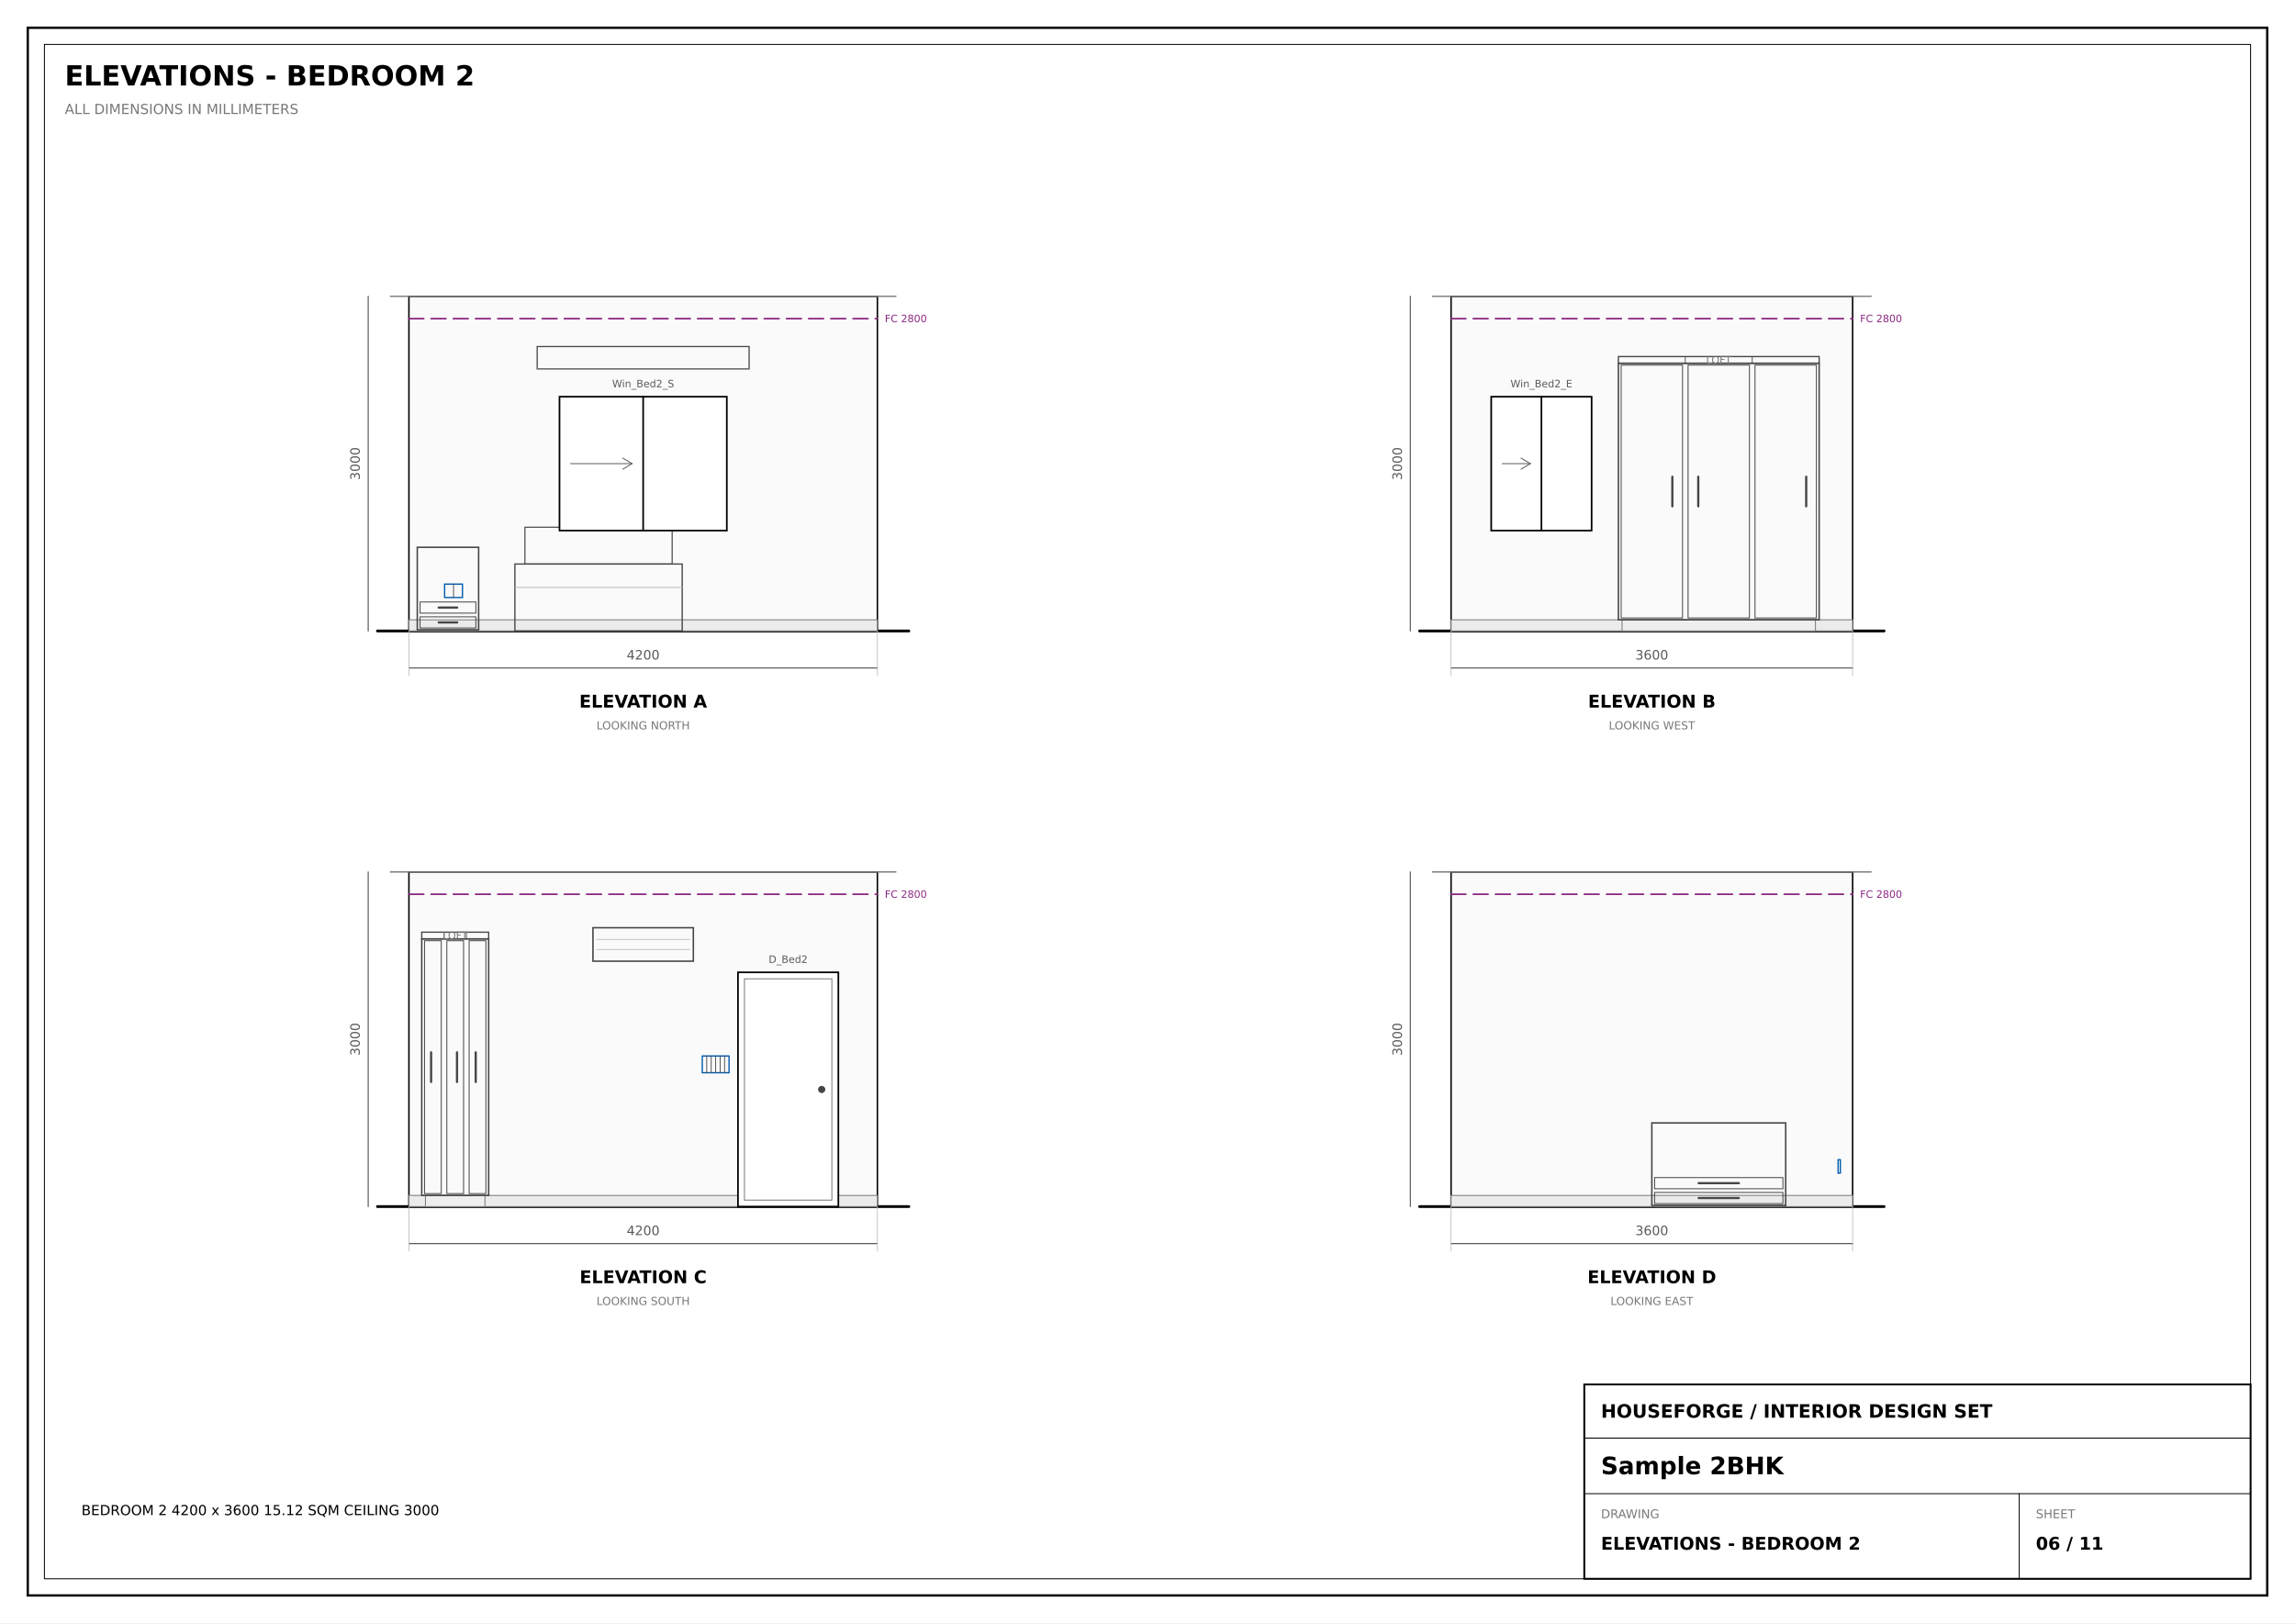
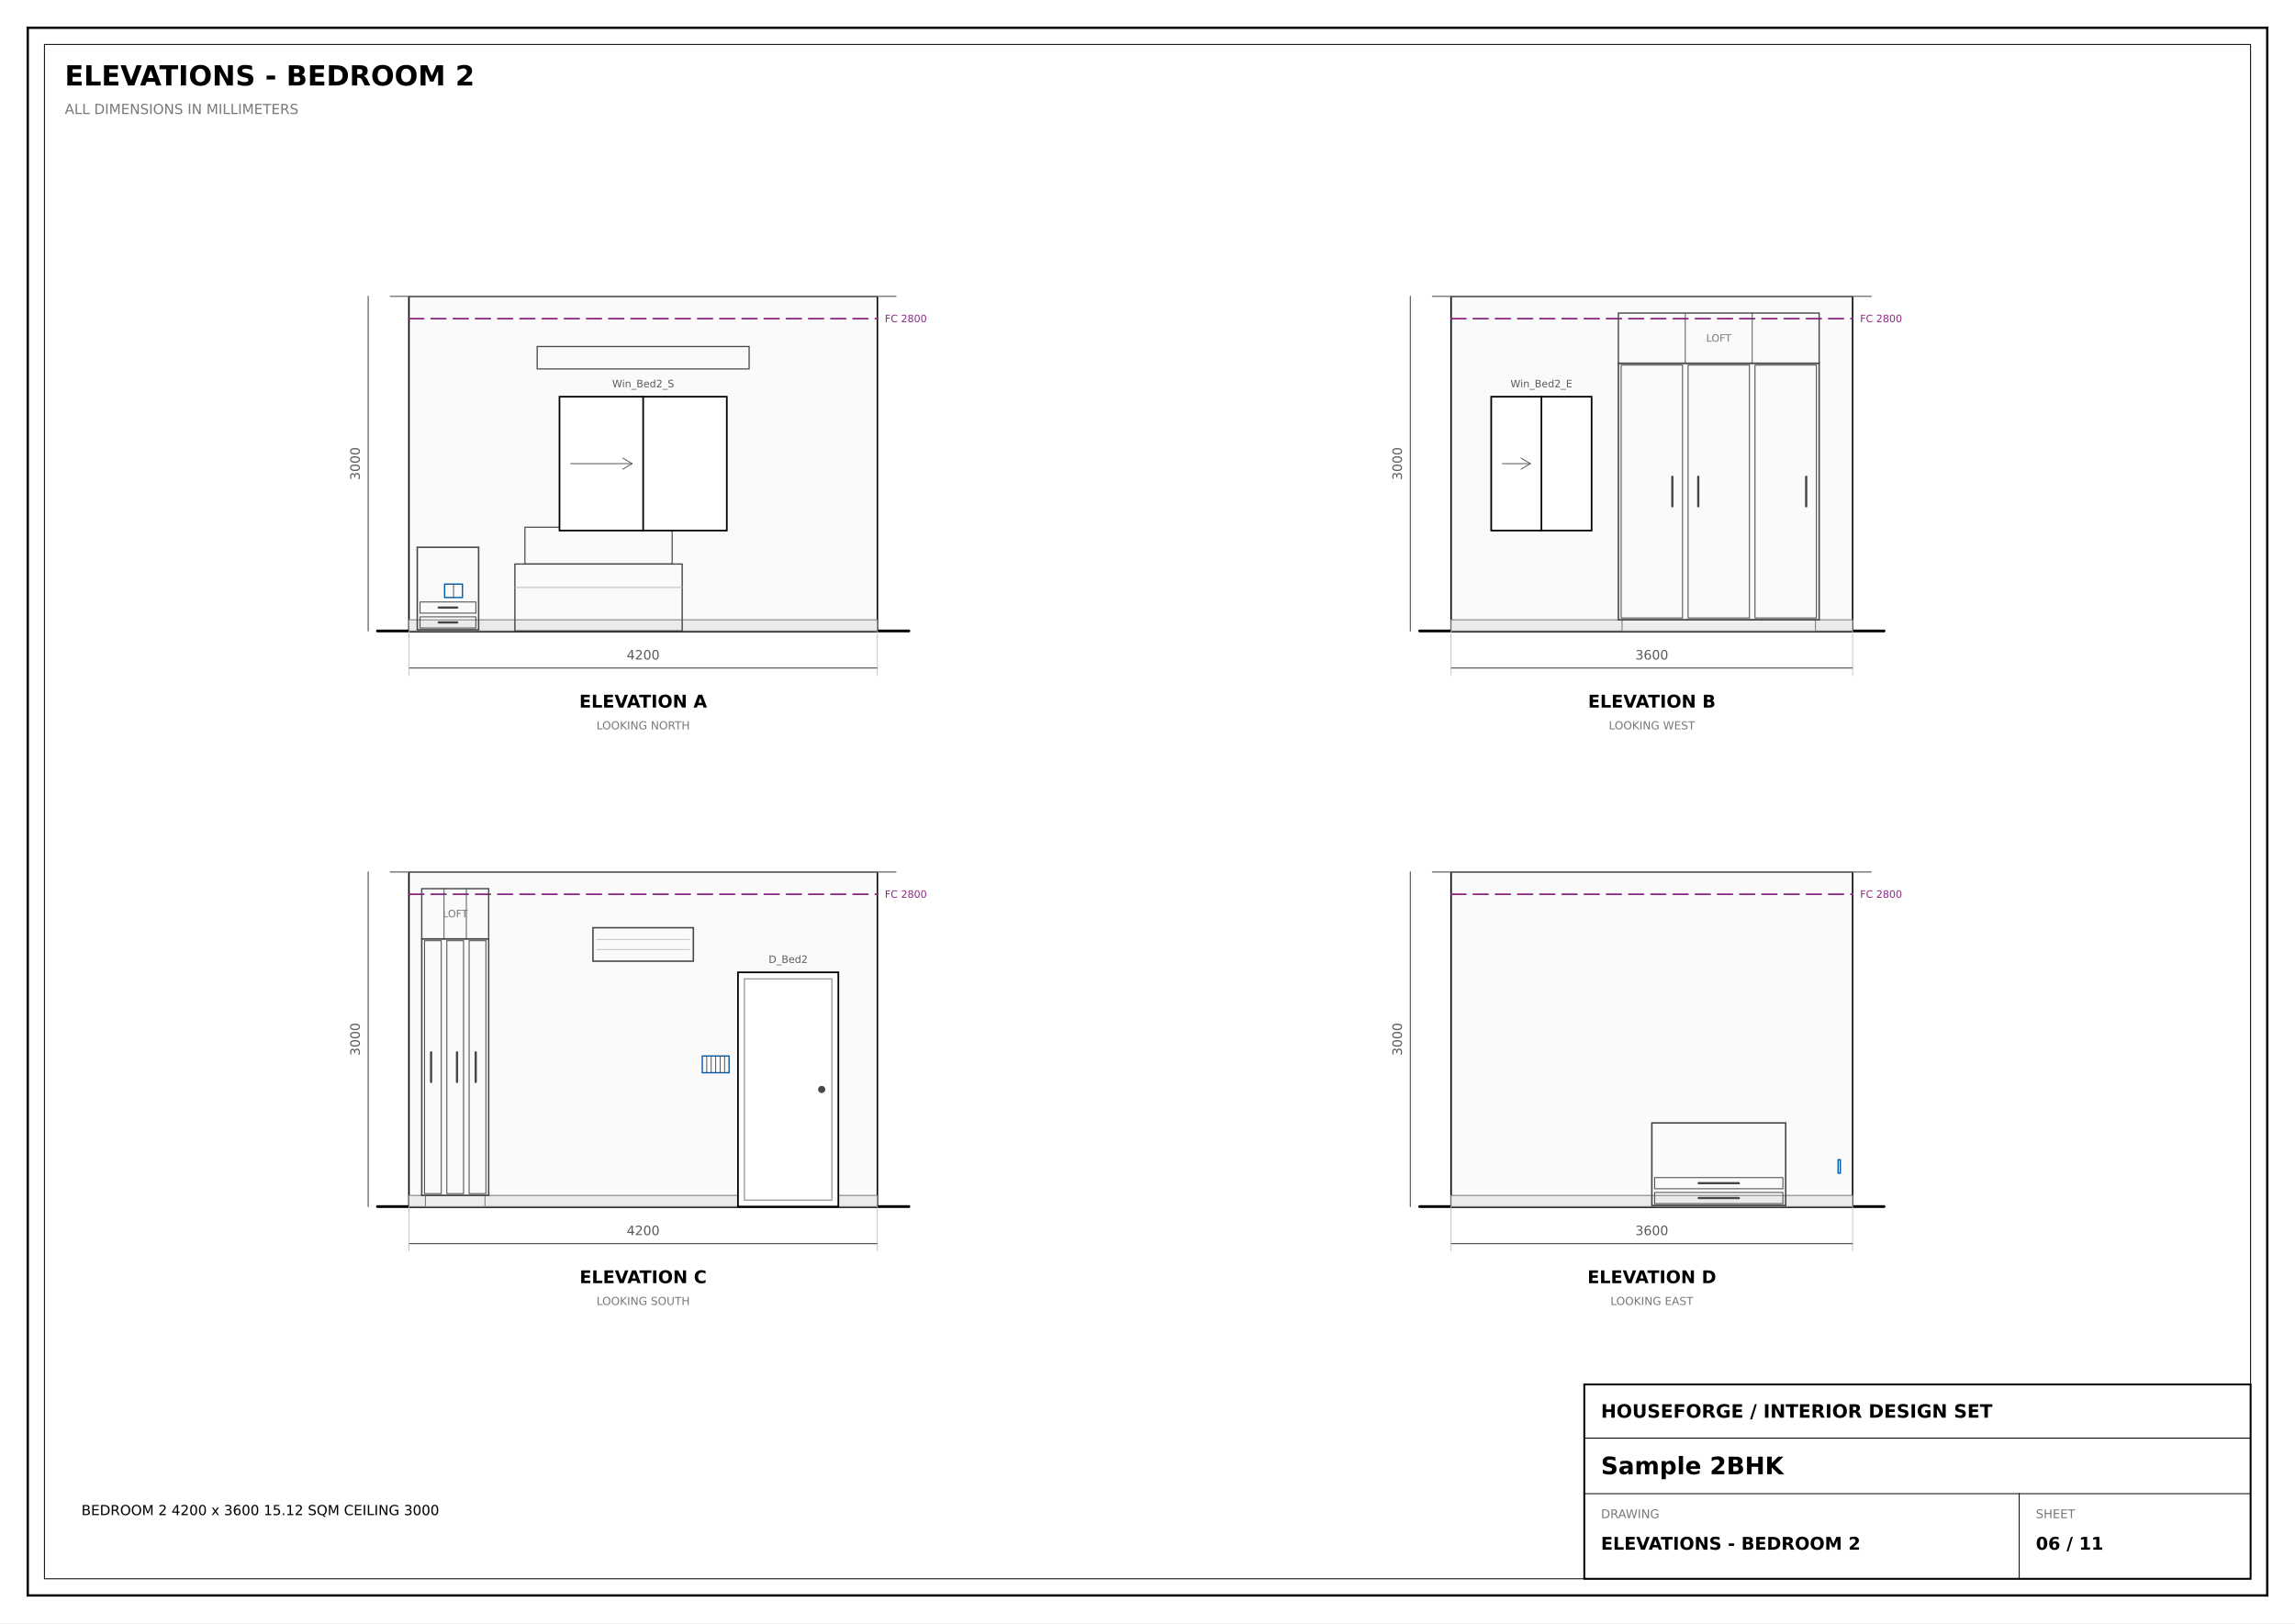
<svg xmlns="http://www.w3.org/2000/svg" width="2480" height="1754" viewBox="0 0 2480 1754">
  <rect width="2480" height="1754" fill="#ffffff" />
  <polygon points="30.00,30.00 2450.00,30.00 2450.00,1724.00 30.00,1724.00" fill="none" stroke="#000000" stroke-width="2.50" />
  <polygon points="48.00,48.00 2432.00,48.00 2432.00,1706.00 48.00,1706.00" fill="none" stroke="#000000" stroke-width="1.00" />
  <polygon points="1712.00,1496.00 2432.00,1496.00 2432.00,1706.00 1712.00,1706.00" fill="#ffffff" stroke="#000000" stroke-width="2.00" />
  <line x1="1712.00" y1="1554.00" x2="2432.00" y2="1554.00" stroke="#000000" stroke-width="1.00" stroke-linecap="round" />
  <line x1="1712.00" y1="1614.00" x2="2432.00" y2="1614.00" stroke="#000000" stroke-width="1.00" stroke-linecap="round" />
  <line x1="2182.00" y1="1614.00" x2="2182.00" y2="1706.00" stroke="#000000" stroke-width="1.00" stroke-linecap="round" />
  <text x="1730.00" y="1525.00" font-family="DejaVu Sans, Arial, sans-serif" font-size="20.00" fill="#000000" text-anchor="start" dominant-baseline="central" font-weight="bold">HOUSEFORGE  /  INTERIOR DESIGN SET</text>
  <text x="1730.00" y="1584.00" font-family="DejaVu Sans, Arial, sans-serif" font-size="26.00" fill="#000000" text-anchor="start" dominant-baseline="central" font-weight="bold">Sample 2BHK</text>
  <text x="1730.00" y="1636.00" font-family="DejaVu Sans, Arial, sans-serif" font-size="13.00" fill="#787878" text-anchor="start" dominant-baseline="central">DRAWING</text>
  <text x="1730.00" y="1668.00" font-family="DejaVu Sans, Arial, sans-serif" font-size="19.00" fill="#000000" text-anchor="start" dominant-baseline="central" font-weight="bold">ELEVATIONS - BEDROOM 2</text>
  <text x="2200.00" y="1636.00" font-family="DejaVu Sans, Arial, sans-serif" font-size="13.00" fill="#787878" text-anchor="start" dominant-baseline="central">SHEET</text>
  <text x="2200.00" y="1668.00" font-family="DejaVu Sans, Arial, sans-serif" font-size="19.00" fill="#000000" text-anchor="start" dominant-baseline="central" font-weight="bold">06 / 11</text>
  <text x="70.00" y="82.00" font-family="DejaVu Sans, Arial, sans-serif" font-size="30.00" fill="#000000" text-anchor="start" dominant-baseline="central" font-weight="bold">ELEVATIONS - BEDROOM 2</text>
  <text x="70.00" y="118.00" font-family="DejaVu Sans, Arial, sans-serif" font-size="15.00" fill="#787878" text-anchor="start" dominant-baseline="central">ALL DIMENSIONS IN MILLIMETERS</text>
  <polygon points="441.88,320.20 948.12,320.20 948.12,681.80 441.88,681.80" fill="#fafafa" stroke="#000000" stroke-width="1.60" />
  <line x1="407.88" y1="681.80" x2="982.12" y2="681.80" stroke="#000000" stroke-width="3.00" stroke-linecap="round" />
  <line x1="421.88" y1="320.20" x2="968.12" y2="320.20" stroke="#787878" stroke-width="1.40" stroke-linecap="round" />
  <line x1="441.88" y1="344.31" x2="948.12" y2="344.31" stroke="#8c2882" stroke-width="1.80" stroke-dasharray="16 8" stroke-linecap="round" />
  <text x="956.12" y="344.31" font-family="DejaVu Sans, Arial, sans-serif" font-size="11.00" fill="#8c2882" text-anchor="start" dominant-baseline="central">FC 2800</text>
  <polygon points="441.88,669.75 948.12,669.75 948.12,681.80 441.88,681.80" fill="#ebebeb" stroke="#787878" stroke-width="1.00" />
  <polygon points="556.39,609.48 737.19,609.48 737.19,681.80 556.39,681.80" fill="none" stroke="#464646" stroke-width="1.40" />
  <polygon points="567.23,569.70 726.34,569.70 726.34,609.48 567.23,609.48" fill="none" stroke="#464646" stroke-width="1.20" />
  <line x1="556.39" y1="634.79" x2="737.19" y2="634.79" stroke="#b9b9b9" stroke-width="1.00" stroke-linecap="round" />
  <polygon points="454.92,680.59 513.21,680.59 513.21,681.80 454.92,681.80" fill="#eeeeee" stroke="#787878" stroke-width="1.00" />
  <polygon points="450.92,591.40 517.21,591.40 517.21,680.59 450.92,680.59" fill="none" stroke="#464646" stroke-width="1.60" />
  <polygon points="453.92,650.48 514.21,650.48 514.21,662.54 453.92,662.54" fill="none" stroke="#464646" stroke-width="1.00" />
  <line x1="474.07" y1="656.51" x2="494.07" y2="656.51" stroke="#464646" stroke-width="2.40" stroke-linecap="round" />
  <polygon points="453.92,666.54 514.21,666.54 514.21,678.59 453.92,678.59" fill="none" stroke="#464646" stroke-width="1.00" />
  <line x1="474.07" y1="672.57" x2="494.07" y2="672.57" stroke="#464646" stroke-width="2.40" stroke-linecap="round" />
  <polygon points="580.49,374.44 809.51,374.44 809.51,398.55 580.49,398.55" fill="none" stroke="#464646" stroke-width="1.30" />
  <line x1="580.49" y1="398.55" x2="809.51" y2="398.55" stroke="#787878" stroke-width="1.00" stroke-linecap="round" />
  <polygon points="480.45,631.18 499.74,631.18 499.74,645.64 480.45,645.64" fill="none" stroke="#005aaa" stroke-width="1.40" />
  <line x1="490.09" y1="631.18" x2="490.09" y2="645.64" stroke="#464646" stroke-width="0.90" stroke-linecap="round" />
  <polygon points="604.60,428.68 785.40,428.68 785.40,573.32 604.60,573.32" fill="#ffffff" stroke="#000000" stroke-width="1.80" />
  <line x1="695.00" y1="428.68" x2="695.00" y2="573.32" stroke="#000000" stroke-width="1.80" stroke-linecap="round" />
  <line x1="616.60" y1="501.00" x2="683.00" y2="501.00" stroke="#5a5a5a" stroke-width="1.00" stroke-linecap="round" />
  <line x1="683.00" y1="501.00" x2="673.00" y2="495.00" stroke="#5a5a5a" stroke-width="1.00" stroke-linecap="round" />
  <line x1="683.00" y1="501.00" x2="673.00" y2="507.00" stroke="#5a5a5a" stroke-width="1.00" stroke-linecap="round" />
  <text x="695.00" y="414.68" font-family="DejaVu Sans, Arial, sans-serif" font-size="11.00" fill="#5a5a5a" text-anchor="middle" dominant-baseline="central">Win_Bed2_S</text>
  <line x1="441.88" y1="721.80" x2="948.12" y2="721.80" stroke="#5a5a5a" stroke-width="1.20" stroke-linecap="round" />
  <line x1="441.88" y1="681.80" x2="441.88" y2="729.80" stroke="#b9b9b9" stroke-width="0.80" stroke-linecap="round" />
  <line x1="948.12" y1="681.80" x2="948.12" y2="729.80" stroke="#b9b9b9" stroke-width="0.80" stroke-linecap="round" />
  <text x="695.00" y="707.80" font-family="DejaVu Sans, Arial, sans-serif" font-size="14.00" fill="#5a5a5a" text-anchor="middle" dominant-baseline="central">4200</text>
  <line x1="397.88" y1="320.20" x2="397.88" y2="681.80" stroke="#5a5a5a" stroke-width="1.20" stroke-linecap="round" />
  <text x="383.88" y="501.00" font-family="DejaVu Sans, Arial, sans-serif" font-size="14.00" fill="#5a5a5a" text-anchor="middle" dominant-baseline="central" transform="rotate(-90.00 383.88 501.00)">3000</text>
  <text x="695.00" y="758.00" font-family="DejaVu Sans, Arial, sans-serif" font-size="19.00" fill="#000000" text-anchor="middle" dominant-baseline="central" font-weight="bold">ELEVATION A</text>
  <text x="695.00" y="784.00" font-family="DejaVu Sans, Arial, sans-serif" font-size="12.00" fill="#787878" text-anchor="middle" dominant-baseline="central">LOOKING NORTH</text>
  <polygon points="1568.04,320.20 2001.96,320.20 2001.96,681.80 1568.04,681.80" fill="#fafafa" stroke="#000000" stroke-width="1.60" />
  <line x1="1534.04" y1="681.80" x2="2035.96" y2="681.80" stroke="#000000" stroke-width="3.00" stroke-linecap="round" />
  <line x1="1548.04" y1="320.20" x2="2021.96" y2="320.20" stroke="#787878" stroke-width="1.40" stroke-linecap="round" />
  <line x1="1568.04" y1="344.31" x2="2001.96" y2="344.31" stroke="#8c2882" stroke-width="1.80" stroke-dasharray="16 8" stroke-linecap="round" />
  <text x="2009.96" y="344.31" font-family="DejaVu Sans, Arial, sans-serif" font-size="11.00" fill="#8c2882" text-anchor="start" dominant-baseline="central">FC 2800</text>
  <polygon points="1568.04,669.75 2001.96,669.75 2001.96,681.80 1568.04,681.80" fill="#ebebeb" stroke="#787878" stroke-width="1.00" />
  <polygon points="1752.84,669.75 1961.80,669.75 1961.80,681.80 1752.84,681.80" fill="#eeeeee" stroke="#787878" stroke-width="1.00" />
  <polygon points="1748.84,392.52 1965.80,392.52 1965.80,669.75 1748.84,669.75" fill="none" stroke="#464646" stroke-width="1.60" />
  <polygon points="1751.84,394.52 1818.16,394.52 1818.16,667.75 1751.84,667.75" fill="none" stroke="#464646" stroke-width="1.00" />
  <line x1="1807.16" y1="515.13" x2="1807.16" y2="547.13" stroke="#464646" stroke-width="2.40" stroke-linecap="round" />
  <polygon points="1824.16,394.52 1890.48,394.52 1890.48,667.75 1824.16,667.75" fill="none" stroke="#464646" stroke-width="1.00" />
  <line x1="1835.16" y1="515.13" x2="1835.16" y2="547.13" stroke="#464646" stroke-width="2.40" stroke-linecap="round" />
  <polygon points="1896.48,394.52 1962.80,394.52 1962.80,667.75 1896.48,667.75" fill="none" stroke="#464646" stroke-width="1.00" />
  <line x1="1951.80" y1="515.13" x2="1951.80" y2="547.13" stroke="#464646" stroke-width="2.40" stroke-linecap="round" />
-   <polygon points="1748.84,385.29 1965.80,385.29 1965.80,392.52 1748.84,392.52" fill="none" stroke="#464646" stroke-width="1.40" />
-   <line x1="1821.16" y1="385.29" x2="1821.16" y2="392.52" stroke="#464646" stroke-width="0.90" stroke-linecap="round" />
-   <line x1="1893.48" y1="385.29" x2="1893.48" y2="392.52" stroke="#464646" stroke-width="0.90" stroke-linecap="round" />
-   <text x="1857.32" y="388.90" font-family="DejaVu Sans, Arial, sans-serif" font-size="11.00" fill="#787878" text-anchor="middle" dominant-baseline="central">LOFT</text>
+   <polygon points="1748.84,338.28 1965.80,338.28 1965.80,392.52 1748.84,392.52" fill="none" stroke="#464646" stroke-width="1.40" />
+   <line x1="1821.16" y1="338.28" x2="1821.16" y2="392.52" stroke="#464646" stroke-width="0.90" stroke-linecap="round" />
+   <line x1="1893.48" y1="338.28" x2="1893.48" y2="392.52" stroke="#464646" stroke-width="0.90" stroke-linecap="round" />
+   <text x="1857.32" y="365.40" font-family="DejaVu Sans, Arial, sans-serif" font-size="11.00" fill="#787878" text-anchor="middle" dominant-baseline="central">LOFT</text>
  <polygon points="1611.43,428.68 1719.91,428.68 1719.91,573.32 1611.43,573.32" fill="#ffffff" stroke="#000000" stroke-width="1.80" />
  <line x1="1665.67" y1="428.68" x2="1665.67" y2="573.32" stroke="#000000" stroke-width="1.80" stroke-linecap="round" />
  <line x1="1623.43" y1="501.00" x2="1653.67" y2="501.00" stroke="#5a5a5a" stroke-width="1.00" stroke-linecap="round" />
  <line x1="1653.67" y1="501.00" x2="1643.67" y2="495.00" stroke="#5a5a5a" stroke-width="1.00" stroke-linecap="round" />
  <line x1="1653.67" y1="501.00" x2="1643.67" y2="507.00" stroke="#5a5a5a" stroke-width="1.00" stroke-linecap="round" />
  <text x="1665.67" y="414.68" font-family="DejaVu Sans, Arial, sans-serif" font-size="11.00" fill="#5a5a5a" text-anchor="middle" dominant-baseline="central">Win_Bed2_E</text>
  <line x1="1568.04" y1="721.80" x2="2001.96" y2="721.80" stroke="#5a5a5a" stroke-width="1.20" stroke-linecap="round" />
  <line x1="1568.04" y1="681.80" x2="1568.04" y2="729.80" stroke="#b9b9b9" stroke-width="0.80" stroke-linecap="round" />
  <line x1="2001.96" y1="681.80" x2="2001.96" y2="729.80" stroke="#b9b9b9" stroke-width="0.80" stroke-linecap="round" />
  <text x="1785.00" y="707.80" font-family="DejaVu Sans, Arial, sans-serif" font-size="14.00" fill="#5a5a5a" text-anchor="middle" dominant-baseline="central">3600</text>
  <line x1="1524.04" y1="320.20" x2="1524.04" y2="681.80" stroke="#5a5a5a" stroke-width="1.20" stroke-linecap="round" />
  <text x="1510.04" y="501.00" font-family="DejaVu Sans, Arial, sans-serif" font-size="14.00" fill="#5a5a5a" text-anchor="middle" dominant-baseline="central" transform="rotate(-90.00 1510.04 501.00)">3000</text>
  <text x="1785.00" y="758.00" font-family="DejaVu Sans, Arial, sans-serif" font-size="19.00" fill="#000000" text-anchor="middle" dominant-baseline="central" font-weight="bold">ELEVATION B</text>
  <text x="1785.00" y="784.00" font-family="DejaVu Sans, Arial, sans-serif" font-size="12.00" fill="#787878" text-anchor="middle" dominant-baseline="central">LOOKING WEST</text>
  <polygon points="441.88,942.20 948.12,942.20 948.12,1303.80 441.88,1303.80" fill="#fafafa" stroke="#000000" stroke-width="1.60" />
  <line x1="407.88" y1="1303.80" x2="982.12" y2="1303.80" stroke="#000000" stroke-width="3.00" stroke-linecap="round" />
  <line x1="421.88" y1="942.20" x2="968.12" y2="942.20" stroke="#787878" stroke-width="1.40" stroke-linecap="round" />
  <line x1="441.88" y1="966.31" x2="948.12" y2="966.31" stroke="#8c2882" stroke-width="1.80" stroke-dasharray="16 8" stroke-linecap="round" />
  <text x="956.12" y="966.31" font-family="DejaVu Sans, Arial, sans-serif" font-size="11.00" fill="#8c2882" text-anchor="start" dominant-baseline="central">FC 2800</text>
  <polygon points="441.88,1291.75 948.12,1291.75 948.12,1303.80 441.88,1303.80" fill="#ebebeb" stroke="#787878" stroke-width="1.00" />
  <polygon points="459.74,1291.75 524.06,1291.75 524.06,1303.80 459.74,1303.80" fill="#eeeeee" stroke="#787878" stroke-width="1.00" />
  <polygon points="455.74,1014.52 528.06,1014.52 528.06,1291.75 455.74,1291.75" fill="none" stroke="#464646" stroke-width="1.60" />
  <polygon points="458.74,1016.52 476.85,1016.52 476.85,1289.75 458.74,1289.75" fill="none" stroke="#464646" stroke-width="1.00" />
  <line x1="465.85" y1="1137.13" x2="465.85" y2="1169.13" stroke="#464646" stroke-width="2.40" stroke-linecap="round" />
  <polygon points="482.85,1016.52 500.95,1016.52 500.95,1289.75 482.85,1289.75" fill="none" stroke="#464646" stroke-width="1.00" />
  <line x1="493.85" y1="1137.13" x2="493.85" y2="1169.13" stroke="#464646" stroke-width="2.40" stroke-linecap="round" />
  <polygon points="506.95,1016.52 525.06,1016.52 525.06,1289.75 506.95,1289.75" fill="none" stroke="#464646" stroke-width="1.00" />
  <line x1="514.06" y1="1137.13" x2="514.06" y2="1169.13" stroke="#464646" stroke-width="2.40" stroke-linecap="round" />
-   <polygon points="455.74,1007.29 528.06,1007.29 528.06,1014.52 455.74,1014.52" fill="none" stroke="#464646" stroke-width="1.40" />
-   <line x1="479.85" y1="1007.29" x2="479.85" y2="1014.52" stroke="#464646" stroke-width="0.90" stroke-linecap="round" />
-   <line x1="503.95" y1="1007.29" x2="503.95" y2="1014.52" stroke="#464646" stroke-width="0.90" stroke-linecap="round" />
-   <text x="491.90" y="1010.90" font-family="DejaVu Sans, Arial, sans-serif" font-size="11.00" fill="#787878" text-anchor="middle" dominant-baseline="central">LOFT</text>
+   <polygon points="455.74,960.28 528.06,960.28 528.06,1014.52 455.74,1014.52" fill="none" stroke="#464646" stroke-width="1.40" />
+   <line x1="479.85" y1="960.28" x2="479.85" y2="1014.52" stroke="#464646" stroke-width="0.90" stroke-linecap="round" />
+   <line x1="503.95" y1="960.28" x2="503.95" y2="1014.52" stroke="#464646" stroke-width="0.90" stroke-linecap="round" />
+   <text x="491.90" y="987.40" font-family="DejaVu Sans, Arial, sans-serif" font-size="11.00" fill="#787878" text-anchor="middle" dominant-baseline="central">LOFT</text>
  <polygon points="758.88,1141.08 787.81,1141.08 787.81,1159.16 758.88,1159.16" fill="none" stroke="#005aaa" stroke-width="1.40" />
  <line x1="763.70" y1="1141.08" x2="763.70" y2="1159.16" stroke="#464646" stroke-width="0.90" stroke-linecap="round" />
  <line x1="768.53" y1="1141.08" x2="768.53" y2="1159.16" stroke="#464646" stroke-width="0.90" stroke-linecap="round" />
  <line x1="773.35" y1="1141.08" x2="773.35" y2="1159.16" stroke="#464646" stroke-width="0.90" stroke-linecap="round" />
  <line x1="778.17" y1="1141.08" x2="778.17" y2="1159.16" stroke="#464646" stroke-width="0.90" stroke-linecap="round" />
  <line x1="782.99" y1="1141.08" x2="782.99" y2="1159.16" stroke="#464646" stroke-width="0.90" stroke-linecap="round" />
  <polygon points="640.76,1002.47 749.24,1002.47 749.24,1038.63 640.76,1038.63" fill="none" stroke="#464646" stroke-width="1.60" />
  <line x1="644.76" y1="1015.12" x2="745.24" y2="1015.12" stroke="#b9b9b9" stroke-width="0.90" stroke-linecap="round" />
  <line x1="644.76" y1="1025.97" x2="745.24" y2="1025.97" stroke="#b9b9b9" stroke-width="0.90" stroke-linecap="round" />
  <polygon points="797.45,1050.68 905.93,1050.68 905.93,1303.80 797.45,1303.80" fill="#ffffff" stroke="#000000" stroke-width="1.80" />
  <polygon points="804.45,1057.68 898.93,1057.68 898.93,1296.80 804.45,1296.80" fill="none" stroke="#787878" stroke-width="1.00" />
  <circle cx="887.93" cy="1177.24" r="3.40" fill="#464646" stroke="#464646" stroke-width="1.00" />
  <text x="851.69" y="1036.68" font-family="DejaVu Sans, Arial, sans-serif" font-size="11.00" fill="#5a5a5a" text-anchor="middle" dominant-baseline="central">D_Bed2</text>
  <line x1="441.88" y1="1343.80" x2="948.12" y2="1343.80" stroke="#5a5a5a" stroke-width="1.20" stroke-linecap="round" />
  <line x1="441.88" y1="1303.80" x2="441.88" y2="1351.80" stroke="#b9b9b9" stroke-width="0.80" stroke-linecap="round" />
  <line x1="948.12" y1="1303.80" x2="948.12" y2="1351.80" stroke="#b9b9b9" stroke-width="0.80" stroke-linecap="round" />
  <text x="695.00" y="1329.80" font-family="DejaVu Sans, Arial, sans-serif" font-size="14.00" fill="#5a5a5a" text-anchor="middle" dominant-baseline="central">4200</text>
  <line x1="397.88" y1="942.20" x2="397.88" y2="1303.80" stroke="#5a5a5a" stroke-width="1.20" stroke-linecap="round" />
  <text x="383.88" y="1123.00" font-family="DejaVu Sans, Arial, sans-serif" font-size="14.00" fill="#5a5a5a" text-anchor="middle" dominant-baseline="central" transform="rotate(-90.00 383.88 1123.00)">3000</text>
  <text x="695.00" y="1380.00" font-family="DejaVu Sans, Arial, sans-serif" font-size="19.00" fill="#000000" text-anchor="middle" dominant-baseline="central" font-weight="bold">ELEVATION C</text>
  <text x="695.00" y="1406.00" font-family="DejaVu Sans, Arial, sans-serif" font-size="12.00" fill="#787878" text-anchor="middle" dominant-baseline="central">LOOKING SOUTH</text>
  <polygon points="1568.04,942.20 2001.96,942.20 2001.96,1303.80 1568.04,1303.80" fill="#fafafa" stroke="#000000" stroke-width="1.60" />
  <line x1="1534.04" y1="1303.80" x2="2035.96" y2="1303.80" stroke="#000000" stroke-width="3.00" stroke-linecap="round" />
  <line x1="1548.04" y1="942.20" x2="2021.96" y2="942.20" stroke="#787878" stroke-width="1.40" stroke-linecap="round" />
  <line x1="1568.04" y1="966.31" x2="2001.96" y2="966.31" stroke="#8c2882" stroke-width="1.80" stroke-dasharray="16 8" stroke-linecap="round" />
  <text x="2009.96" y="966.31" font-family="DejaVu Sans, Arial, sans-serif" font-size="11.00" fill="#8c2882" text-anchor="start" dominant-baseline="central">FC 2800</text>
  <polygon points="1568.04,1291.75 2001.96,1291.75 2001.96,1303.80 1568.04,1303.80" fill="#ebebeb" stroke="#787878" stroke-width="1.00" />
  <polygon points="1986.29,1253.18 1988.70,1253.18 1988.70,1267.64 1986.29,1267.64" fill="none" stroke="#005aaa" stroke-width="1.40" />
  <polygon points="1789.00,1302.59 1925.64,1302.59 1925.64,1303.80 1789.00,1303.80" fill="#eeeeee" stroke="#787878" stroke-width="1.00" />
  <polygon points="1785.00,1213.40 1929.64,1213.40 1929.64,1302.59 1785.00,1302.59" fill="none" stroke="#464646" stroke-width="1.60" />
  <polygon points="1788.00,1272.48 1926.64,1272.48 1926.64,1284.54 1788.00,1284.54" fill="none" stroke="#464646" stroke-width="1.00" />
  <line x1="1835.62" y1="1278.51" x2="1879.02" y2="1278.51" stroke="#464646" stroke-width="2.40" stroke-linecap="round" />
  <polygon points="1788.00,1288.54 1926.64,1288.54 1926.64,1300.59 1788.00,1300.59" fill="none" stroke="#464646" stroke-width="1.00" />
  <line x1="1835.62" y1="1294.57" x2="1879.02" y2="1294.57" stroke="#464646" stroke-width="2.40" stroke-linecap="round" />
  <line x1="1568.04" y1="1343.80" x2="2001.96" y2="1343.80" stroke="#5a5a5a" stroke-width="1.20" stroke-linecap="round" />
  <line x1="1568.04" y1="1303.80" x2="1568.04" y2="1351.80" stroke="#b9b9b9" stroke-width="0.80" stroke-linecap="round" />
  <line x1="2001.96" y1="1303.80" x2="2001.96" y2="1351.80" stroke="#b9b9b9" stroke-width="0.80" stroke-linecap="round" />
  <text x="1785.00" y="1329.80" font-family="DejaVu Sans, Arial, sans-serif" font-size="14.00" fill="#5a5a5a" text-anchor="middle" dominant-baseline="central">3600</text>
  <line x1="1524.04" y1="942.20" x2="1524.04" y2="1303.80" stroke="#5a5a5a" stroke-width="1.20" stroke-linecap="round" />
  <text x="1510.04" y="1123.00" font-family="DejaVu Sans, Arial, sans-serif" font-size="14.00" fill="#5a5a5a" text-anchor="middle" dominant-baseline="central" transform="rotate(-90.00 1510.04 1123.00)">3000</text>
  <text x="1785.00" y="1380.00" font-family="DejaVu Sans, Arial, sans-serif" font-size="19.00" fill="#000000" text-anchor="middle" dominant-baseline="central" font-weight="bold">ELEVATION D</text>
  <text x="1785.00" y="1406.00" font-family="DejaVu Sans, Arial, sans-serif" font-size="12.00" fill="#787878" text-anchor="middle" dominant-baseline="central">LOOKING EAST</text>
  <text x="88.00" y="1632.00" font-family="DejaVu Sans, Arial, sans-serif" font-size="15.00" fill="#000000" text-anchor="start" dominant-baseline="central">BEDROOM 2   4200 x 3600   15.12 SQM   CEILING 3000</text>
</svg>
